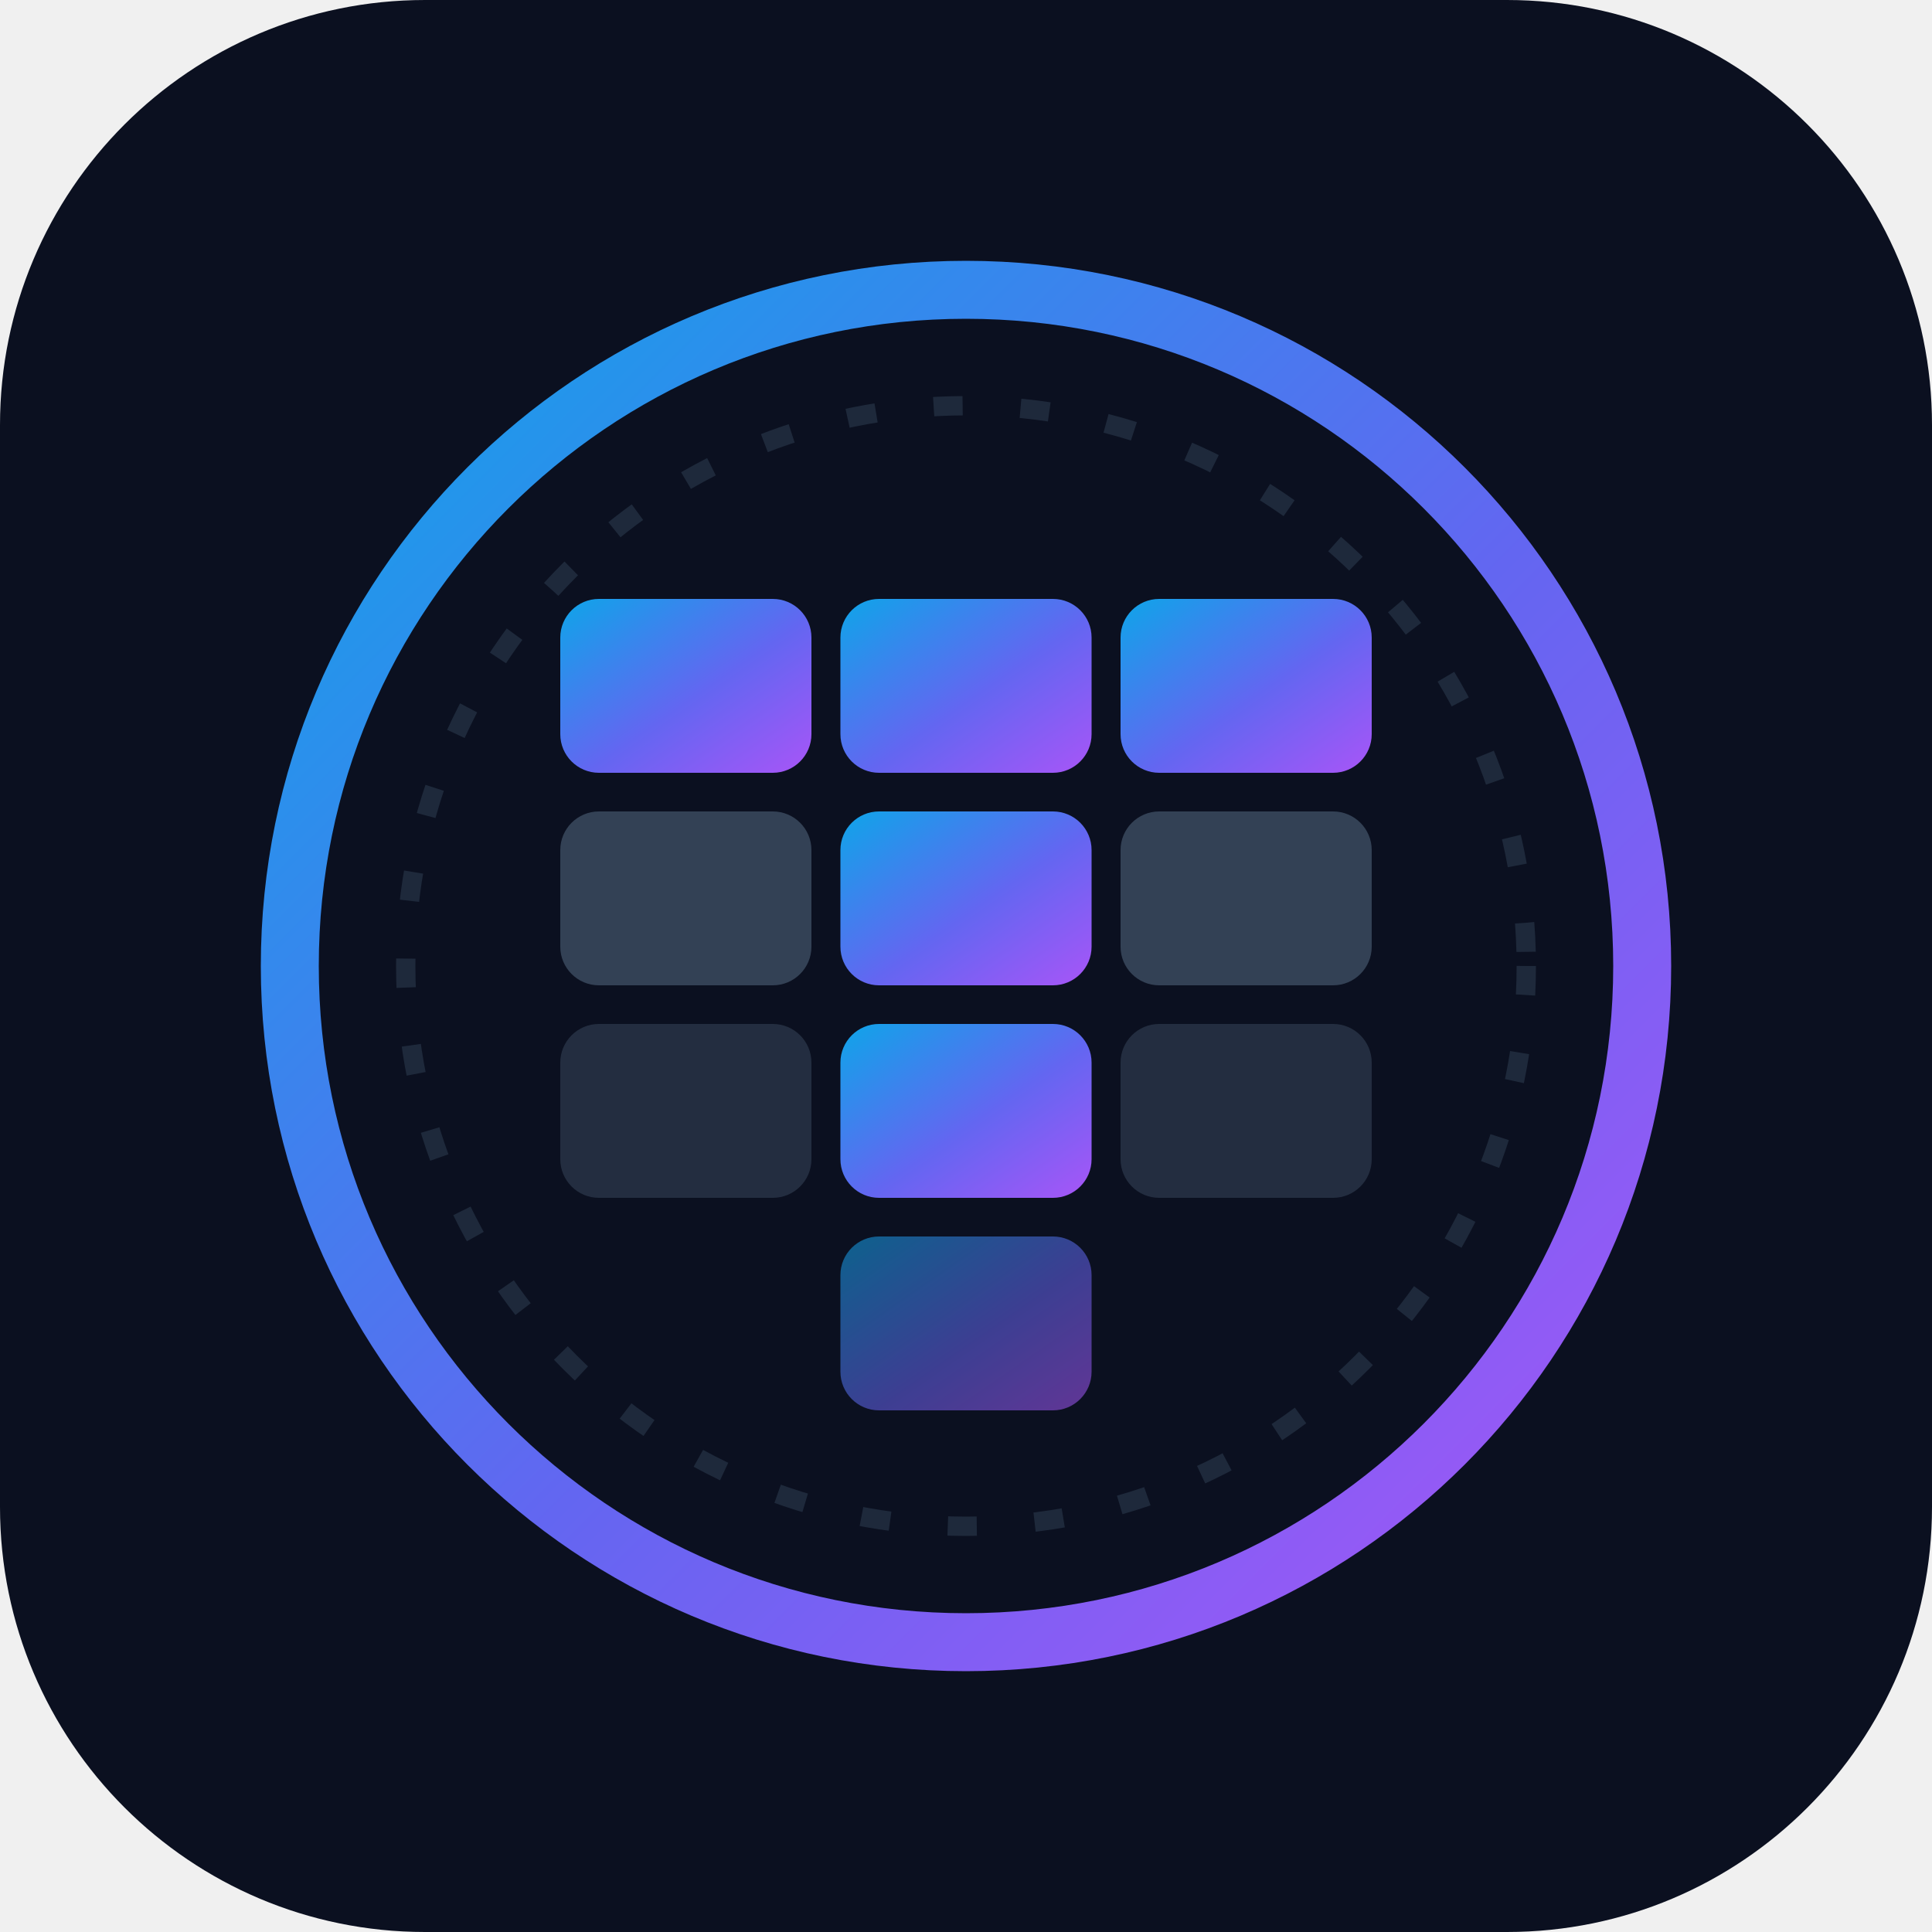
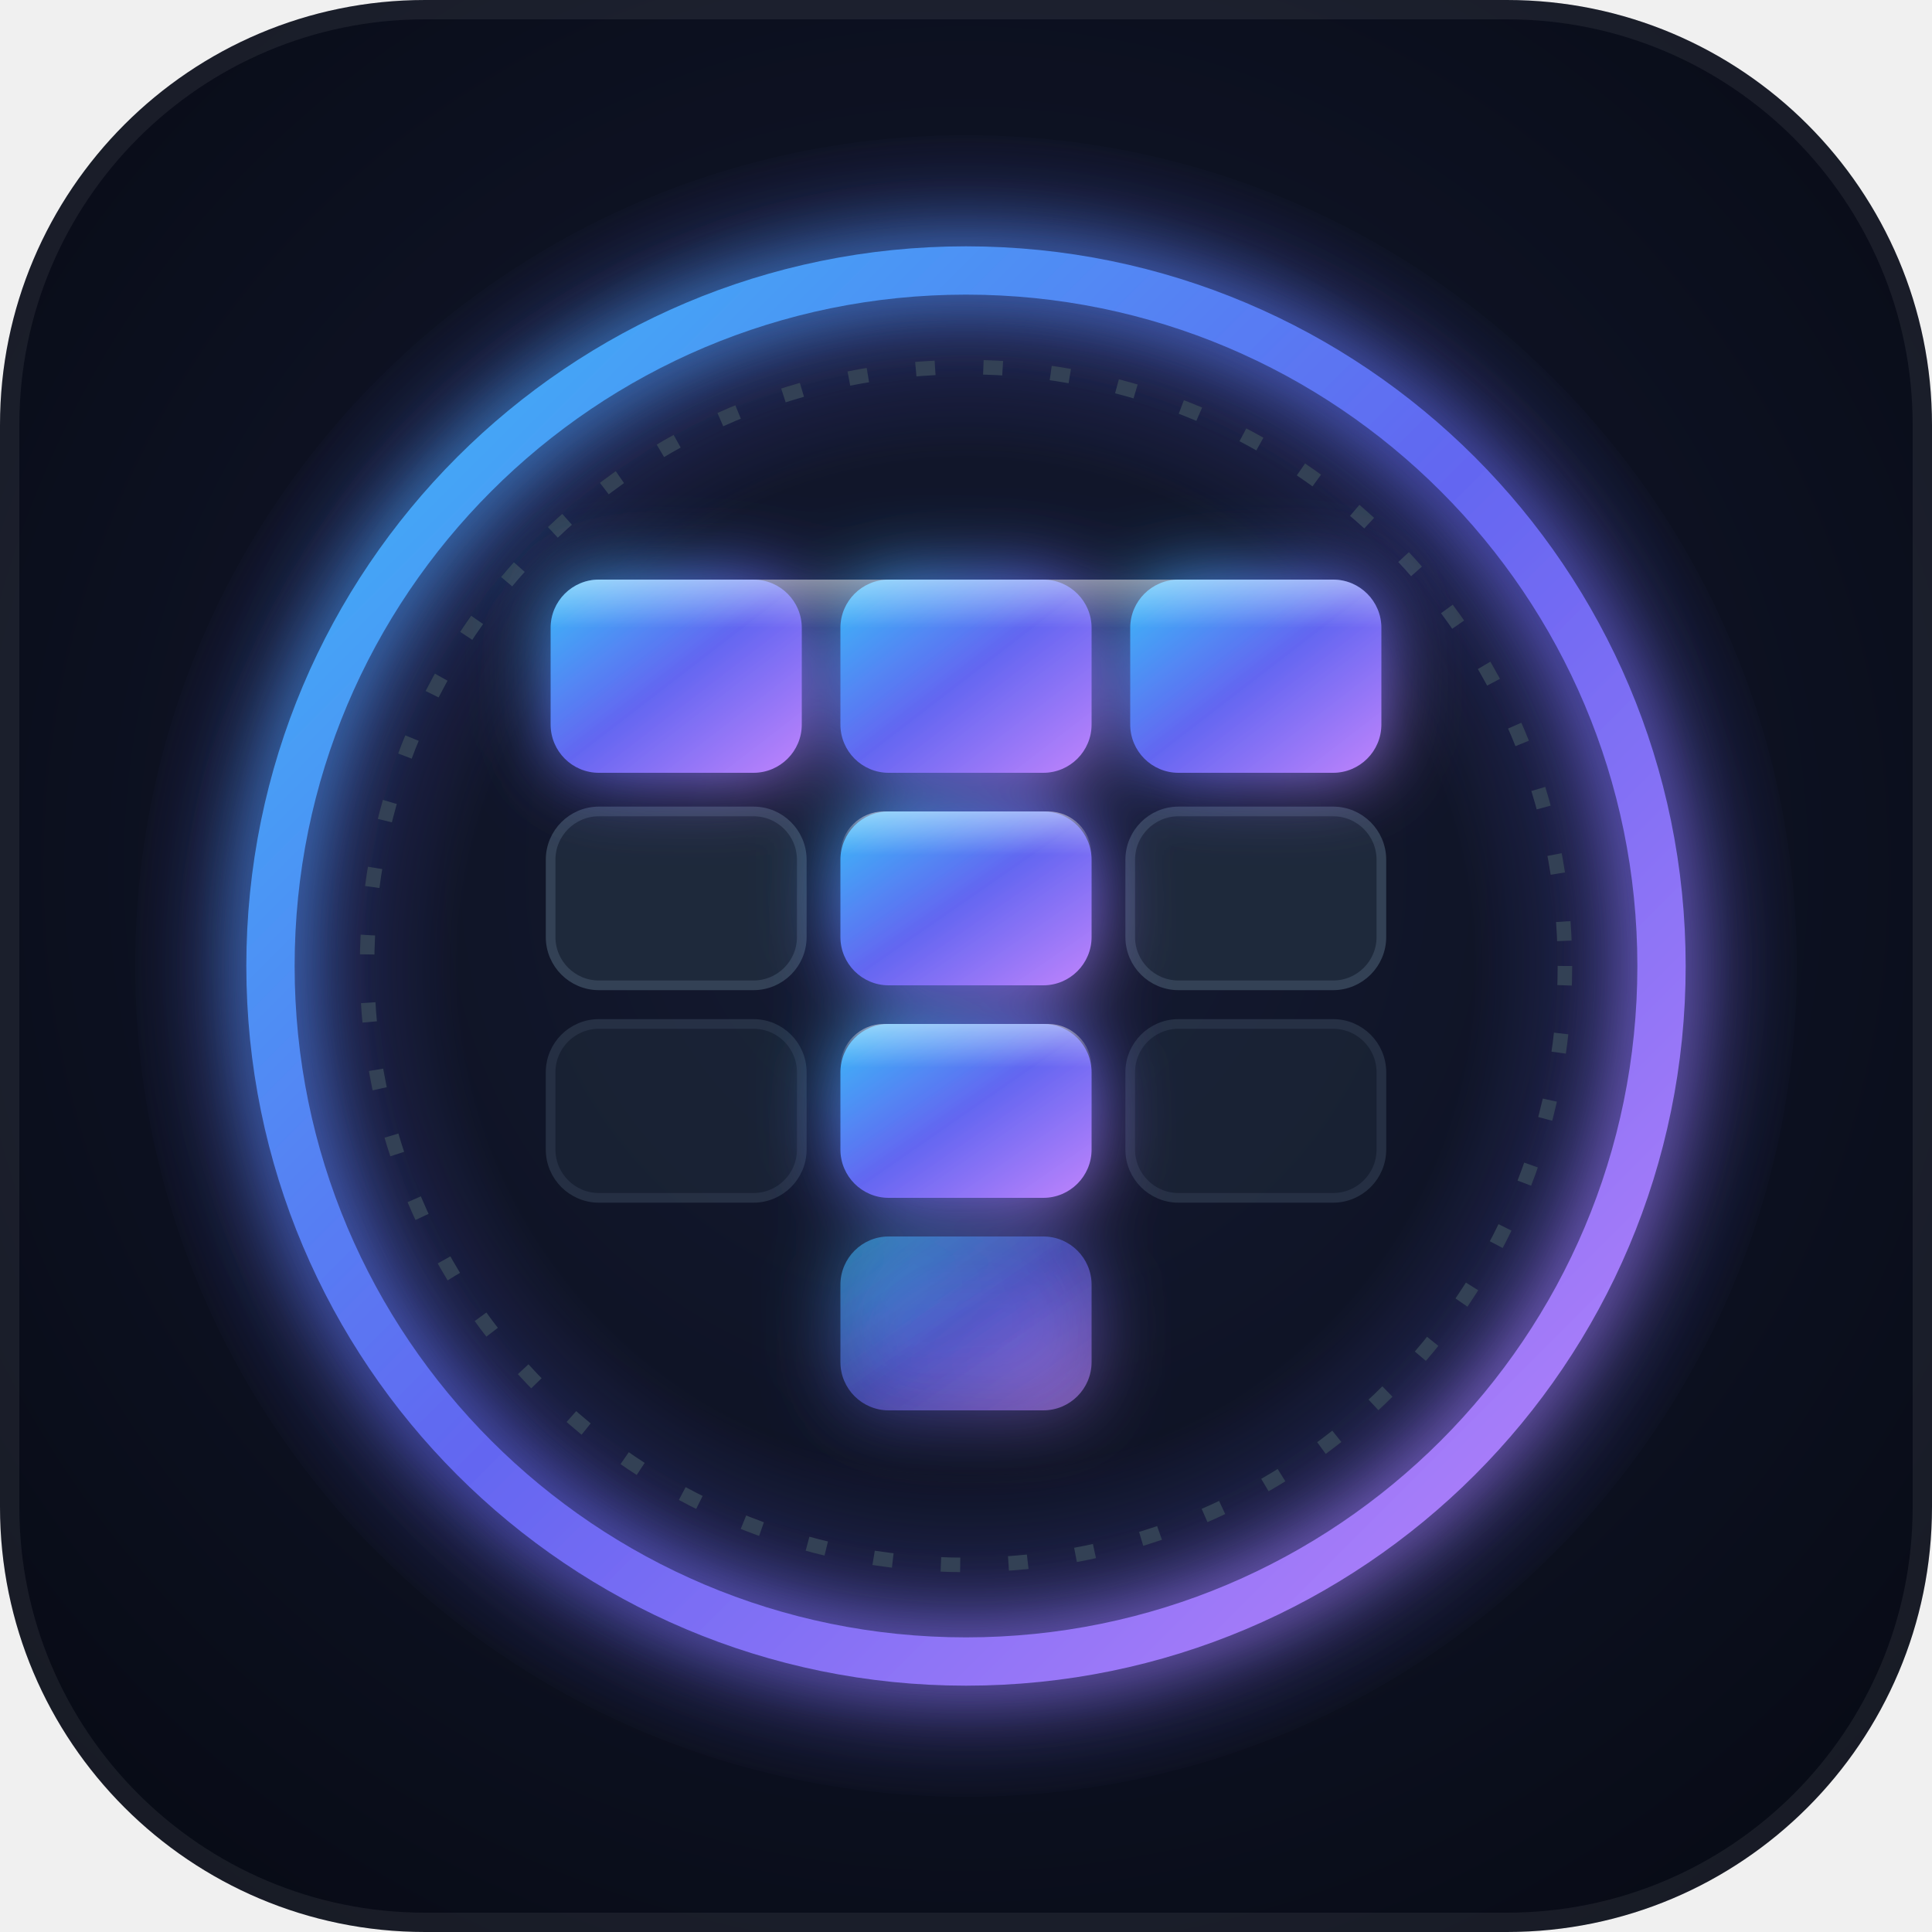
<svg xmlns="http://www.w3.org/2000/svg" viewBox="0 0 200 200">
  <defs>
    <linearGradient id="s" x1="0" y1="0" x2="1" y2="1">
-       <stop offset="0" stop-color="#0EA5E9" />
-       <stop offset=".55" stop-color="#6366F1" />
-       <stop offset="1" stop-color="#A855F7" />
+       <stop offset="0" stop-color="#38BDF8" />
+       <stop offset=".5" stop-color="#6366F1" />
+       <stop offset="1" stop-color="#C084FC" />
    </linearGradient>
+     <radialGradient id="bg" cx=".5" cy=".45" r=".7">
+       <stop offset="0" stop-color="#151B33" />
+       <stop offset="1" stop-color="#070A14" />
+     </radialGradient>
+     <radialGradient id="halo" cx=".5" cy=".5" r=".5">
+       <stop offset=".6" stop-color="#6366F1" stop-opacity=".0" />
+       <stop offset=".8" stop-color="#6366F1" stop-opacity=".25" />
+       <stop offset="1" stop-color="#6366F1" stop-opacity="0" />
+     </radialGradient>
+     <linearGradient id="hi" x1="0" y1="0" x2="0" y2="1">
+       <stop offset="0" stop-color="#fff" stop-opacity=".45" />
+       <stop offset=".5" stop-color="#fff" stop-opacity="0" />
+     </linearGradient>
+     <filter id="gl" x="-40%" y="-40%" width="180%" height="180%">
+       <feGaussianBlur stdDeviation="4" result="b" />
+       <feMerge>
+         <feMergeNode in="b" />
+         <feMergeNode in="SourceGraphic" />
+       </feMerge>
+     </filter>
  </defs>
-   <rect width="200" height="200" rx="44" fill="#0B1020" />
-   <circle cx="100" cy="100" r="70" fill="none" stroke="url(#s)" stroke-width="6" />
-   <circle cx="100" cy="100" r="58" fill="none" stroke="#1E293B" stroke-width="2" stroke-dasharray="3 6" />
-   <g fill="url(#s)">
-     <rect x="58" y="62" width="26" height="18" rx="4" />
-     <rect x="87" y="62" width="26" height="18" rx="4" />
-     <rect x="116" y="62" width="26" height="18" rx="4" />
-     <rect x="87" y="84" width="26" height="18" rx="4" />
-     <rect x="87" y="106" width="26" height="18" rx="4" />
-     <rect x="87" y="128" width="26" height="18" rx="4" opacity=".55" />
+   <rect width="200" height="200" rx="44" fill="url(#bg)" />
+   <rect x="1" y="1" width="198" height="198" rx="43" fill="none" stroke="#fff" stroke-opacity=".07" stroke-width="2" />
+   <circle cx="100" cy="100" r="86" fill="url(#halo)" />
+   <circle cx="100" cy="100" r="72" fill="none" stroke="url(#s)" stroke-width="5" filter="url(#gl)" />
+   <circle cx="100" cy="100" r="62" fill="none" stroke="#334155" stroke-width="1.5" stroke-dasharray="2 5" />
+   <g fill="#1E293B" stroke="#334155" stroke-width="1">
+     <rect x="57" y="84" width="26" height="18" rx="5" />
+     <rect x="117" y="84" width="26" height="18" rx="5" />
+     <rect x="57" y="106" width="26" height="18" rx="5" opacity=".6" />
+     <rect x="117" y="106" width="26" height="18" rx="5" opacity=".6" />
  </g>
-   <g fill="#334155">
-     <rect x="58" y="84" width="26" height="18" rx="4" />
-     <rect x="116" y="84" width="26" height="18" rx="4" />
-     <rect x="58" y="106" width="26" height="18" rx="4" opacity=".6" />
-     <rect x="116" y="106" width="26" height="18" rx="4" opacity=".6" />
+   <g filter="url(#gl)" fill="url(#s)">
+     <rect x="57" y="60" width="26" height="20" rx="5" />
+     <rect x="87" y="60" width="26" height="20" rx="5" />
+     <rect x="117" y="60" width="26" height="20" rx="5" />
+     <rect x="87" y="84" width="26" height="18" rx="5" />
+     <rect x="87" y="106" width="26" height="18" rx="5" />
+     <rect x="87" y="128" width="26" height="18" rx="5" opacity=".55" />
+   </g>
+   <g fill="url(#hi)">
+     <rect x="57" y="60" width="86" height="10" rx="5" />
+     <rect x="87" y="84" width="26" height="9" rx="4.5" />
+     <rect x="87" y="106" width="26" height="9" rx="4.5" />
  </g>
</svg>
